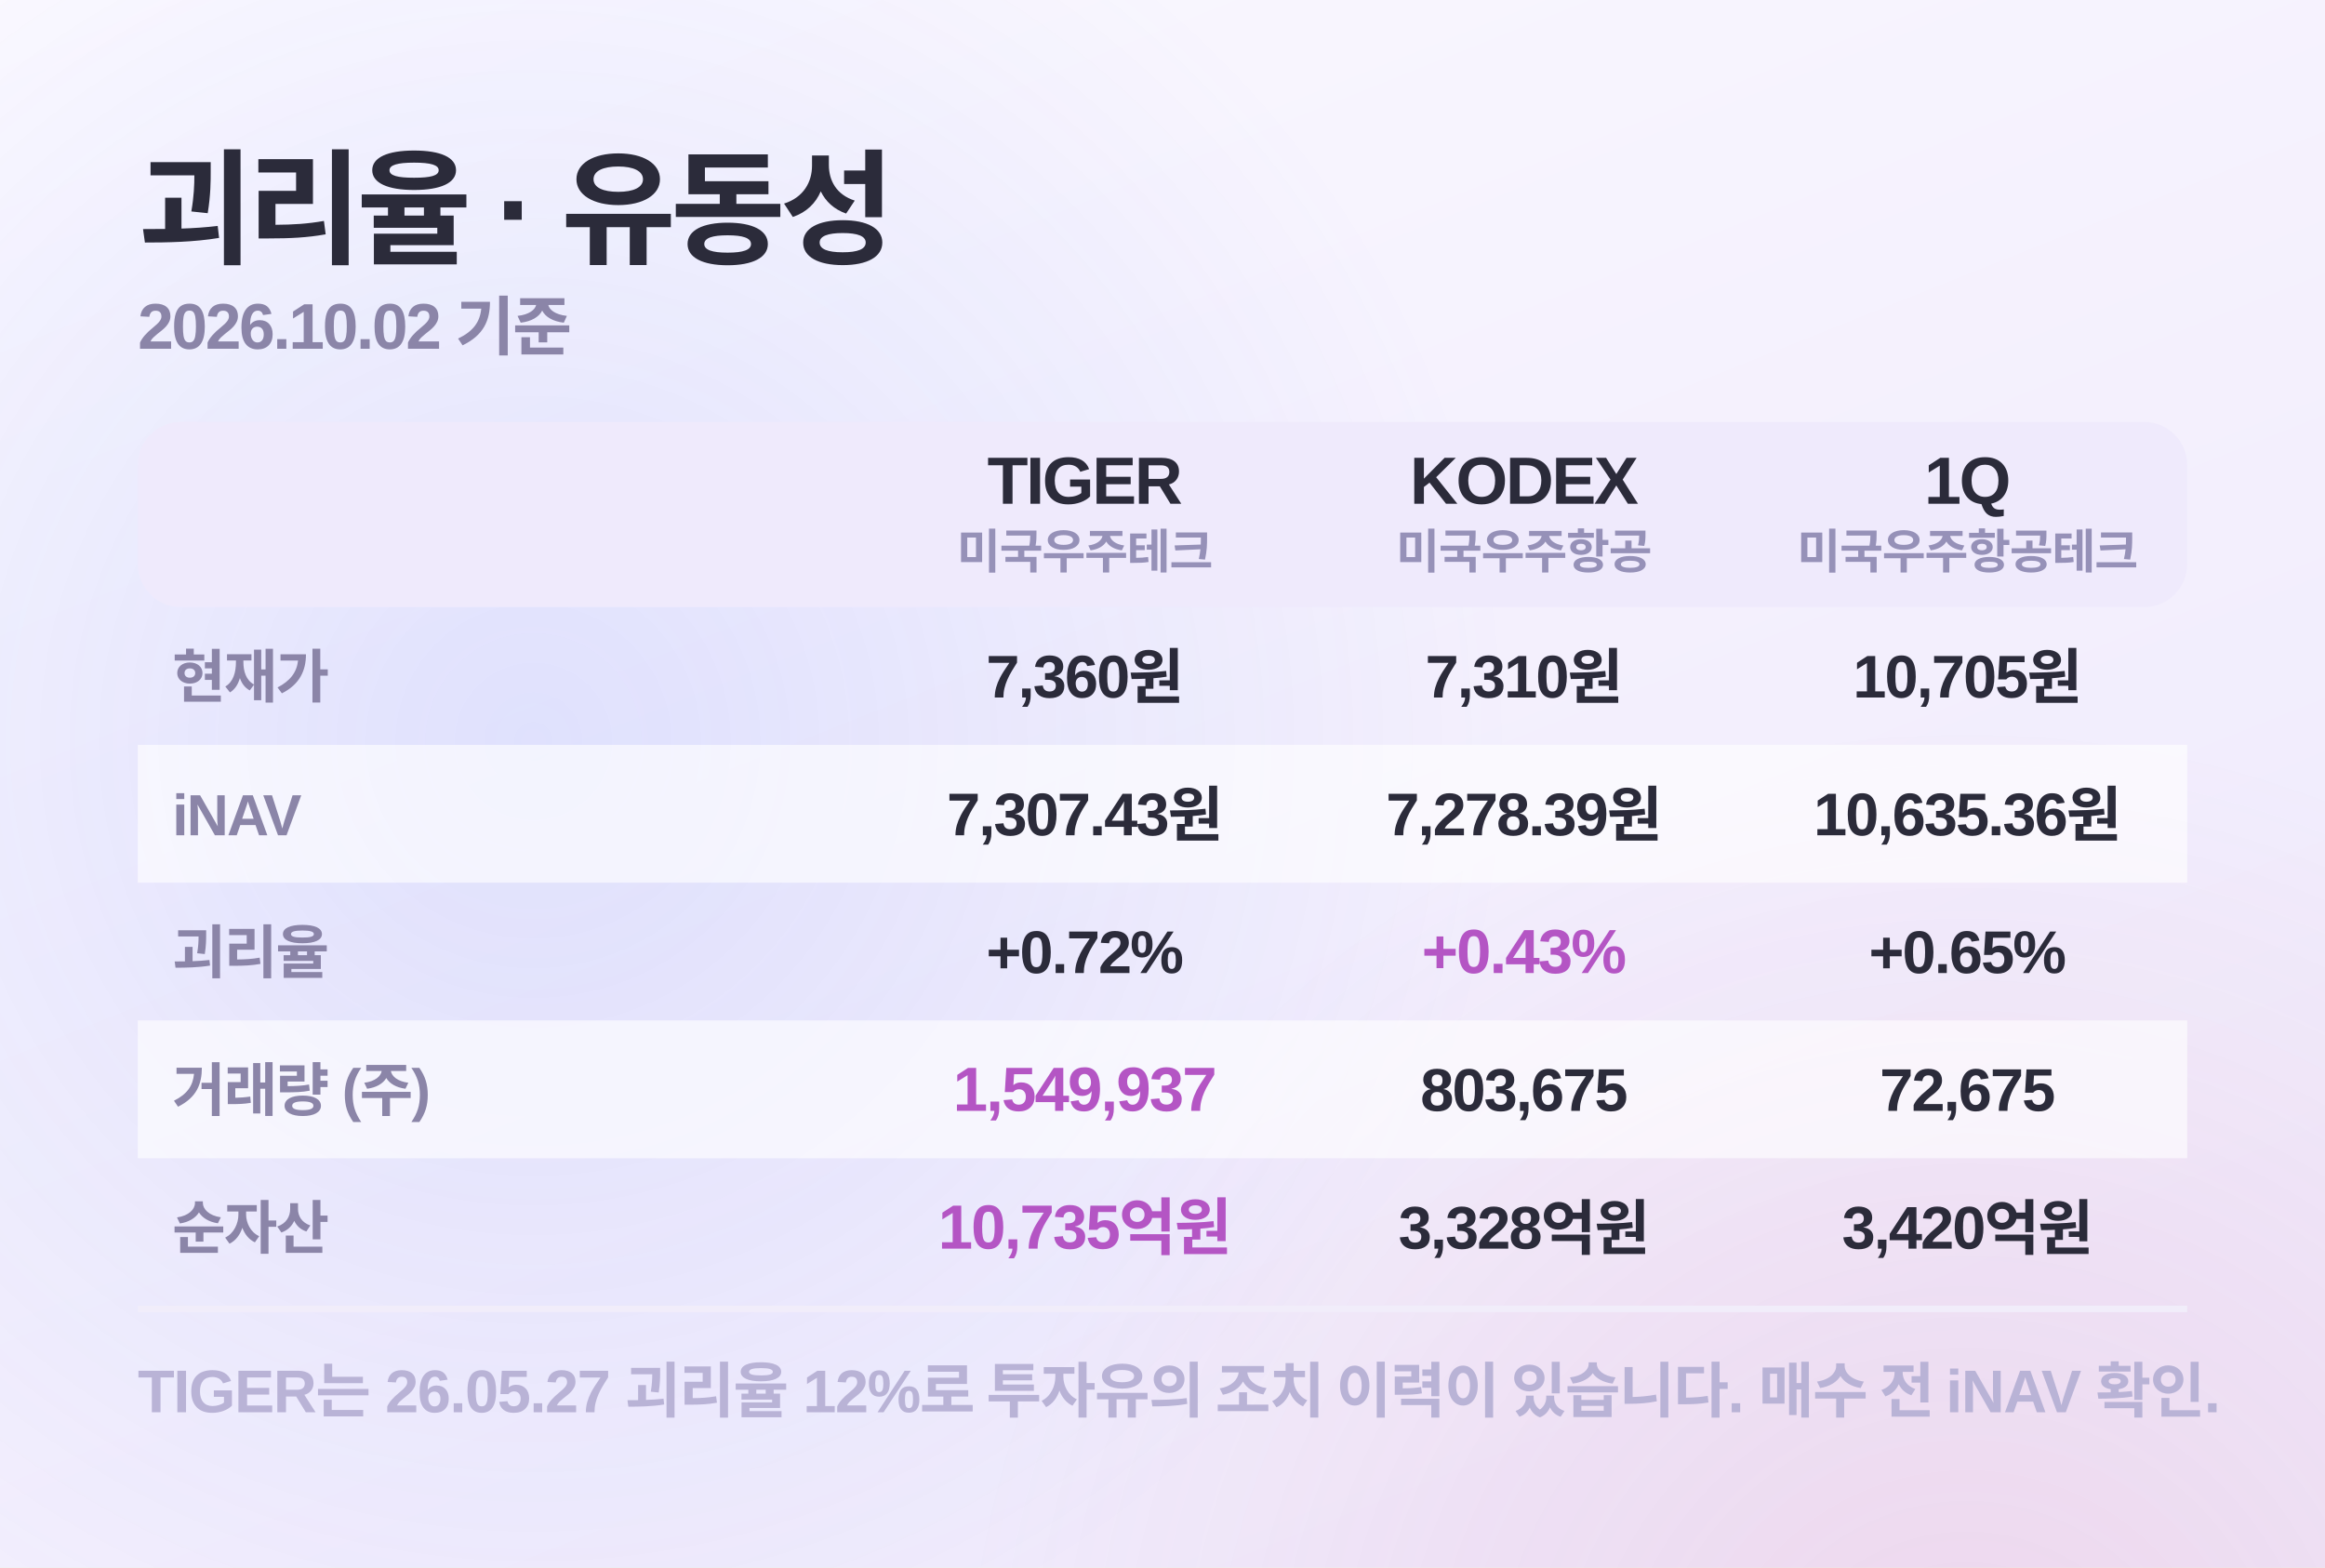
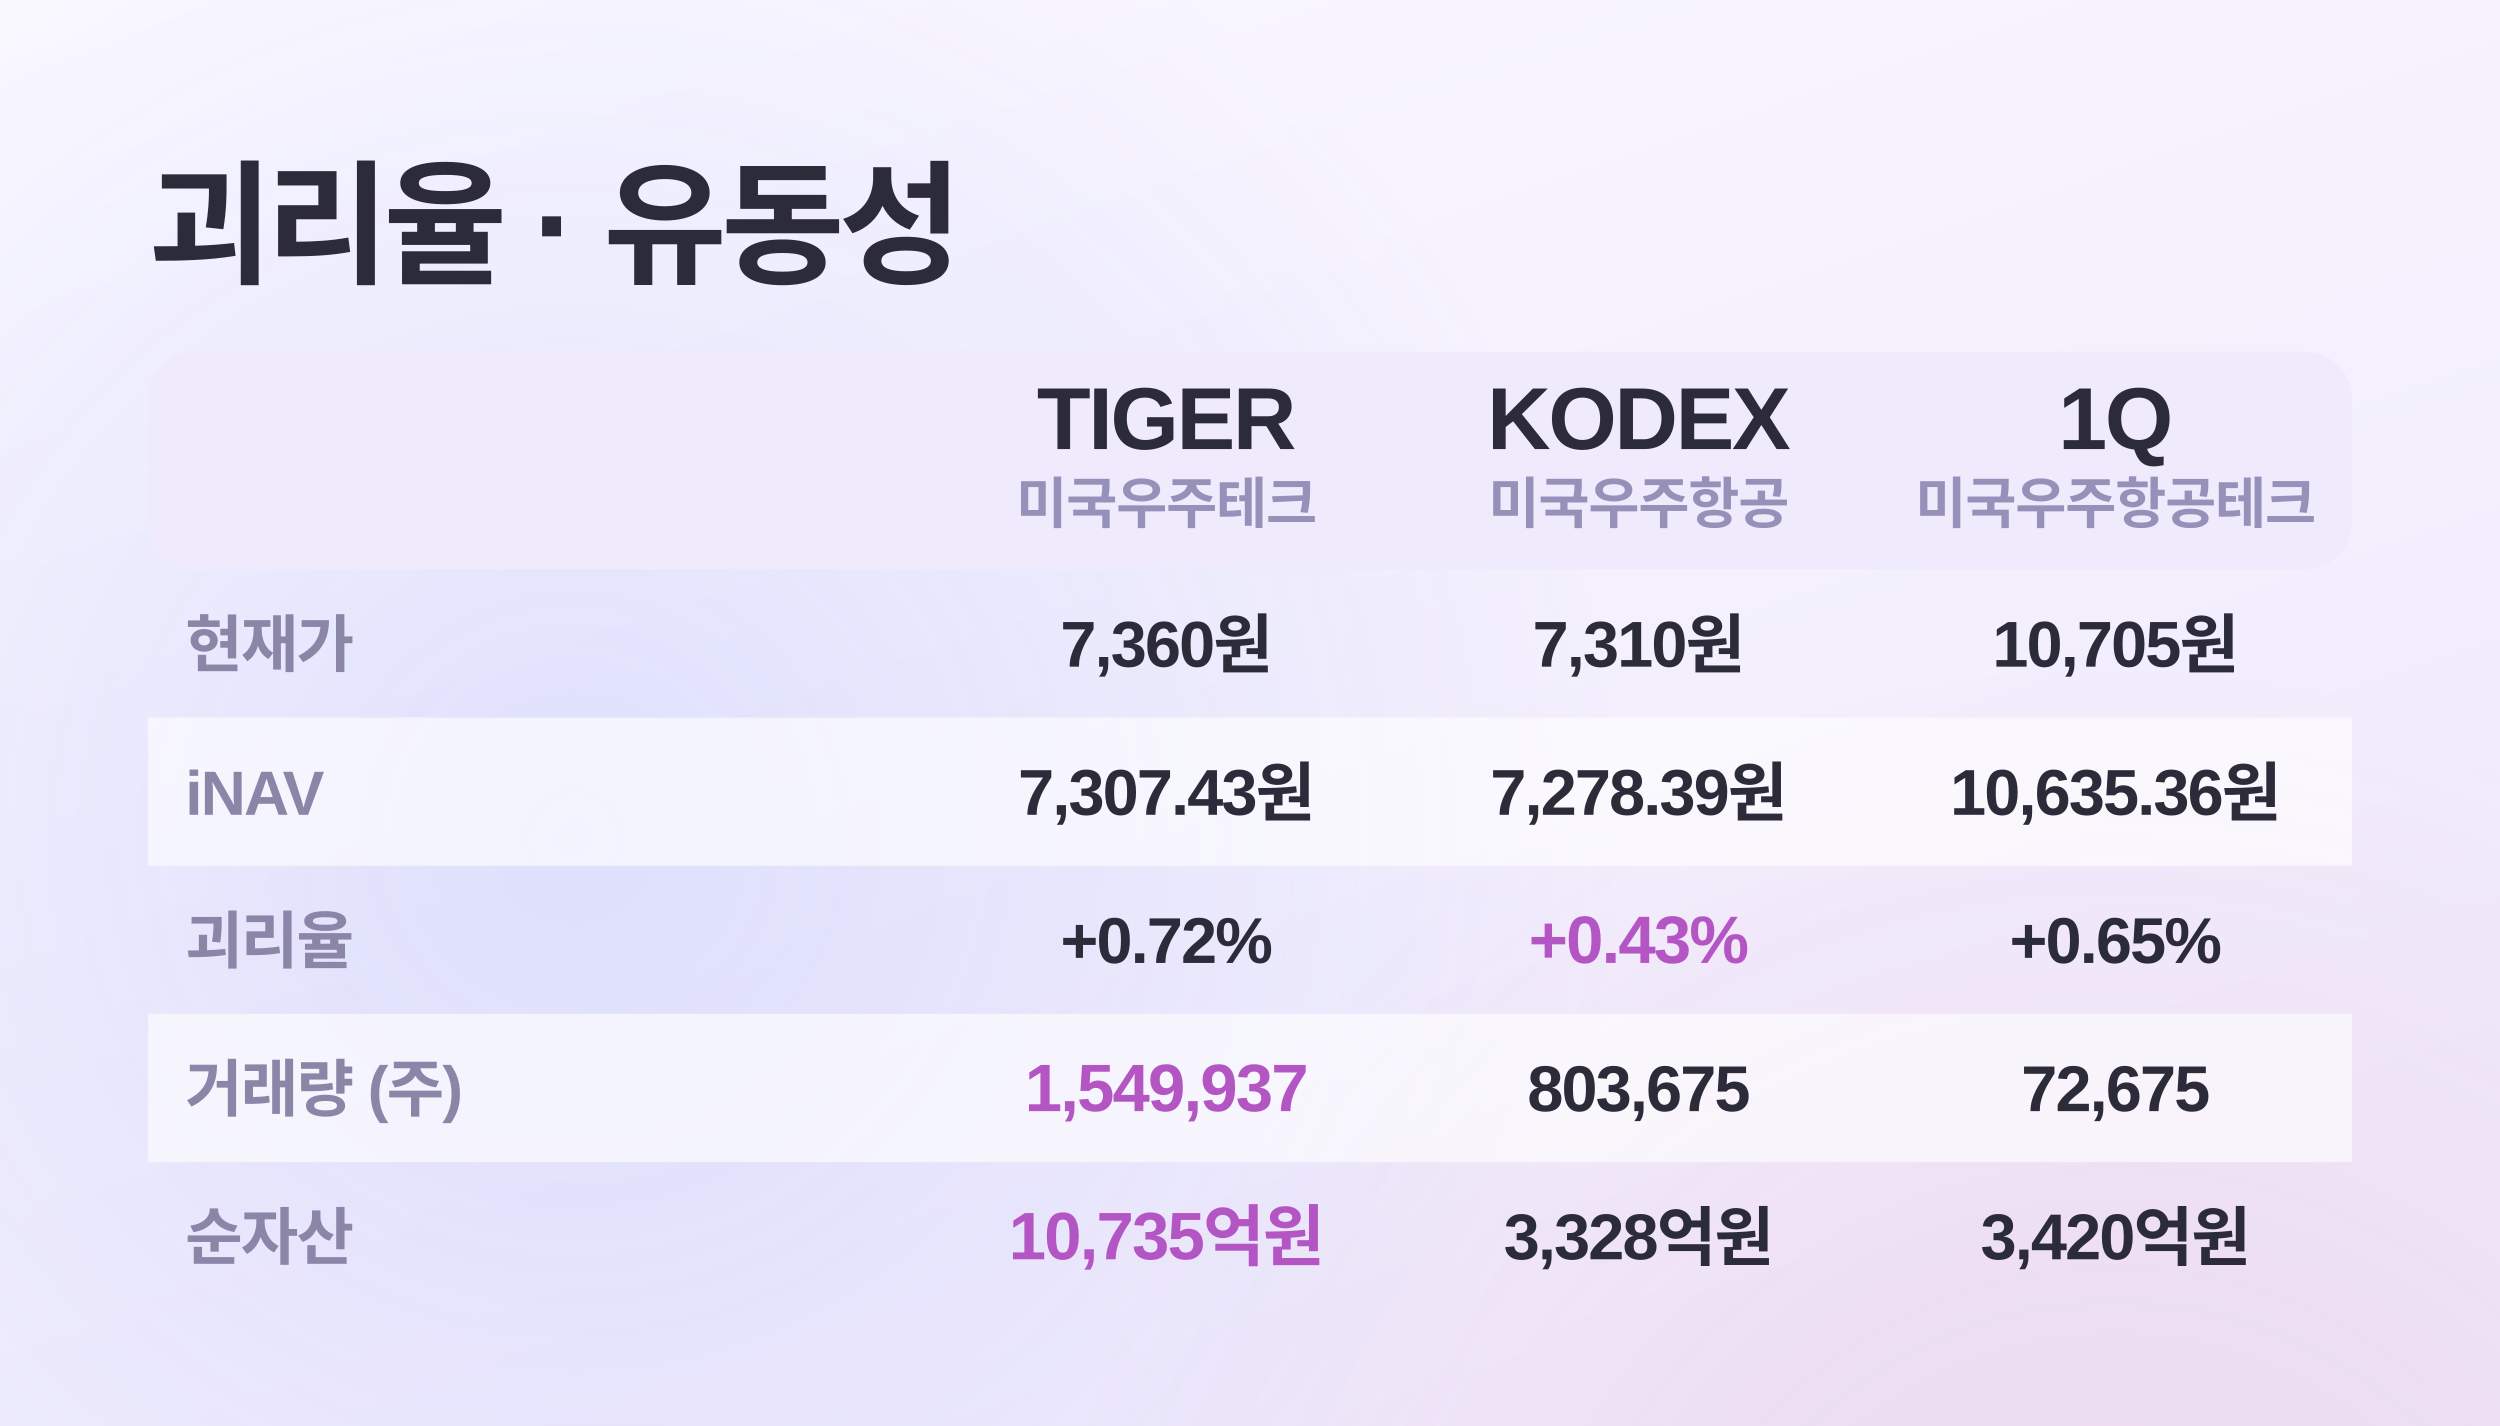
- <svg xmlns="http://www.w3.org/2000/svg" width="1080" height="728" viewBox="0 0 1080 728" role="img">
+ <svg xmlns="http://www.w3.org/2000/svg" width="1080" height="616" viewBox="0 0 1080 616" role="img">
  <defs>
    <linearGradient id="bg" x1="0" y1="0" x2="0.6" y2="1">
      <stop offset="0" stop-color="#FBF9FF" />
      <stop offset="1" stop-color="#EFEAFC" />
    </linearGradient>
    <linearGradient id="line" x1="0" y1="0" x2="1" y2="0">
      <stop offset="0" stop-color="#4A6CF7" />
      <stop offset="0.5" stop-color="#B455C4" />
      <stop offset="1" stop-color="#E0568A" />
    </linearGradient>
    <radialGradient id="m1" cx="0.5" cy="0.5" r="0.5">
      <stop offset="0" stop-color="#4A6CF7" stop-opacity="0.13" />
      <stop offset="1" stop-color="#4A6CF7" stop-opacity="0" />
    </radialGradient>
    <radialGradient id="m2" cx="0.5" cy="0.5" r="0.5">
      <stop offset="0" stop-color="#E0568A" stop-opacity="0.13" />
      <stop offset="1" stop-color="#E0568A" stop-opacity="0" />
    </radialGradient>
  </defs>
-   <rect width="1080" height="728" fill="url(#bg)" />
-   <rect x="-205" y="-109" width="907" height="907" fill="url(#m1)" />
-   <rect x="443" y="335" width="940" height="940" fill="url(#m2)" />
+   <rect width="1080" height="616" fill="url(#bg)" />
+   <rect x="-205" y="-92" width="907" height="907" fill="url(#m1)" />
+   <rect x="443" y="283" width="940" height="940" fill="url(#m2)" />
  <g font-family="Pretendard, Poppins, Arial, sans-serif">
    <text x="64" y="118" font-size="58" font-weight="700" letter-spacing="-2.5" fill="#2B2B3A">괴리율 · 유동성</text>
-     <text x="64" y="162" font-size="30" font-weight="600" letter-spacing="-1" fill="#8B85A8">2026.10.02 기준</text>
-     <rect x="64" y="196" width="952" height="86" rx="20" fill="#EFEAFC" />
-     <text x="504" y="234" text-anchor="middle" font-size="31" font-weight="700" letter-spacing="-1" fill="#2B2B3A">TIGER</text>
-     <text x="504" y="264" text-anchor="middle" font-size="22" font-weight="600" letter-spacing="-0.5" fill="#9691B8">미국우주테크</text>
-     <text x="708" y="234" text-anchor="middle" font-size="31" font-weight="700" letter-spacing="-1" fill="#2B2B3A">KODEX</text>
-     <text x="708" y="264" text-anchor="middle" font-size="22" font-weight="600" letter-spacing="-0.5" fill="#9691B8">미국우주항공</text>
-     <text x="914" y="234" text-anchor="middle" font-size="31" font-weight="700" letter-spacing="-1" fill="#2B2B3A">1Q</text>
-     <text x="914" y="264" text-anchor="middle" font-size="22" font-weight="600" letter-spacing="-0.5" fill="#9691B8">미국우주항공테크</text>
-     <text x="80" y="324" font-size="27" font-weight="600" letter-spacing="-0.8" fill="#8B85A8">현재가</text>
-     <text x="504" y="324" text-anchor="middle" font-size="28" font-weight="700" letter-spacing="-0.8" fill="#2B2B3A">7,360원</text>
-     <text x="708" y="324" text-anchor="middle" font-size="28" font-weight="700" letter-spacing="-0.8" fill="#2B2B3A">7,310원</text>
-     <text x="914" y="324" text-anchor="middle" font-size="28" font-weight="700" letter-spacing="-0.8" fill="#2B2B3A">10,705원</text>
-     <rect x="64" y="346" width="952" height="64" fill="#FFFFFF" opacity="0.62" />
-     <text x="80" y="388" font-size="27" font-weight="600" letter-spacing="-0.8" fill="#8B85A8">iNAV</text>
-     <text x="504" y="388" text-anchor="middle" font-size="28" font-weight="700" letter-spacing="-0.8" fill="#2B2B3A">7,307.43원</text>
-     <text x="708" y="388" text-anchor="middle" font-size="28" font-weight="700" letter-spacing="-0.8" fill="#2B2B3A">7,278.39원</text>
-     <text x="914" y="388" text-anchor="middle" font-size="28" font-weight="700" letter-spacing="-0.8" fill="#2B2B3A">10,635.36원</text>
-     <text x="80" y="452" font-size="27" font-weight="600" letter-spacing="-0.8" fill="#8B85A8">괴리율</text>
-     <text x="504" y="452" text-anchor="middle" font-size="28" font-weight="700" letter-spacing="-0.8" fill="#2B2B3A">+0.72%</text>
-     <text x="708" y="452" text-anchor="middle" font-size="29" font-weight="700" letter-spacing="-0.8" fill="#B455C4">+0.43%</text>
-     <text x="914" y="452" text-anchor="middle" font-size="28" font-weight="700" letter-spacing="-0.8" fill="#2B2B3A">+0.65%</text>
-     <rect x="64" y="474" width="952" height="64" fill="#FFFFFF" opacity="0.62" />
-     <text x="80" y="516" font-size="27" font-weight="600" letter-spacing="-0.8" fill="#8B85A8">거래량 (주)</text>
-     <text x="504" y="516" text-anchor="middle" font-size="29" font-weight="700" letter-spacing="-0.8" fill="#B455C4">1,549,937</text>
-     <text x="708" y="516" text-anchor="middle" font-size="28" font-weight="700" letter-spacing="-0.8" fill="#2B2B3A">803,675</text>
-     <text x="914" y="516" text-anchor="middle" font-size="28" font-weight="700" letter-spacing="-0.8" fill="#2B2B3A">72,675</text>
-     <text x="80" y="580" font-size="27" font-weight="600" letter-spacing="-0.8" fill="#8B85A8">순자산</text>
-     <text x="504" y="580" text-anchor="middle" font-size="29" font-weight="700" letter-spacing="-0.8" fill="#B455C4">10,735억원</text>
-     <text x="708" y="580" text-anchor="middle" font-size="28" font-weight="700" letter-spacing="-0.8" fill="#2B2B3A">3,328억원</text>
-     <text x="914" y="580" text-anchor="middle" font-size="28" font-weight="700" letter-spacing="-0.8" fill="#2B2B3A">3,420억원</text>
-     <line x1="64" y1="608" x2="1016" y2="608" stroke="#F1EDFA" stroke-width="3" />
-     <text x="64" y="656" font-size="28" font-weight="600" letter-spacing="-0.6" fill="#B9B3D6">TIGER는 26.05.27 괴리율 12%로 투자유의 조치 이력이 있습니다. 매수 전 iNAV 확인.</text>
+     <rect x="64" y="152" width="952" height="94" rx="20" fill="#EFEAFC" />
+     <text x="504" y="194" text-anchor="middle" font-size="38" font-weight="700" letter-spacing="-1" fill="#2B2B3A">TIGER</text>
+     <text x="504" y="226" text-anchor="middle" font-size="24" font-weight="600" letter-spacing="-0.5" fill="#9691B8">미국우주테크</text>
+     <text x="708" y="194" text-anchor="middle" font-size="38" font-weight="700" letter-spacing="-1" fill="#2B2B3A">KODEX</text>
+     <text x="708" y="226" text-anchor="middle" font-size="24" font-weight="600" letter-spacing="-0.5" fill="#9691B8">미국우주항공</text>
+     <text x="914" y="194" text-anchor="middle" font-size="38" font-weight="700" letter-spacing="-1" fill="#2B2B3A">1Q</text>
+     <text x="914" y="226" text-anchor="middle" font-size="24" font-weight="600" letter-spacing="-0.5" fill="#9691B8">미국우주항공테크</text>
+     <text x="80" y="288" font-size="27" font-weight="600" letter-spacing="-0.8" fill="#8B85A8">현재가</text>
+     <text x="504" y="288" text-anchor="middle" font-size="28" font-weight="700" letter-spacing="-0.8" fill="#2B2B3A">7,360원</text>
+     <text x="708" y="288" text-anchor="middle" font-size="28" font-weight="700" letter-spacing="-0.8" fill="#2B2B3A">7,310원</text>
+     <text x="914" y="288" text-anchor="middle" font-size="28" font-weight="700" letter-spacing="-0.8" fill="#2B2B3A">10,705원</text>
+     <rect x="64" y="310" width="952" height="64" fill="#FFFFFF" opacity="0.62" />
+     <text x="80" y="352" font-size="27" font-weight="600" letter-spacing="-0.8" fill="#8B85A8">iNAV</text>
+     <text x="504" y="352" text-anchor="middle" font-size="28" font-weight="700" letter-spacing="-0.8" fill="#2B2B3A">7,307.43원</text>
+     <text x="708" y="352" text-anchor="middle" font-size="28" font-weight="700" letter-spacing="-0.8" fill="#2B2B3A">7,278.39원</text>
+     <text x="914" y="352" text-anchor="middle" font-size="28" font-weight="700" letter-spacing="-0.8" fill="#2B2B3A">10,635.36원</text>
+     <text x="80" y="416" font-size="27" font-weight="600" letter-spacing="-0.8" fill="#8B85A8">괴리율</text>
+     <text x="504" y="416" text-anchor="middle" font-size="28" font-weight="700" letter-spacing="-0.8" fill="#2B2B3A">+0.72%</text>
+     <text x="708" y="416" text-anchor="middle" font-size="29" font-weight="700" letter-spacing="-0.8" fill="#B455C4">+0.43%</text>
+     <text x="914" y="416" text-anchor="middle" font-size="28" font-weight="700" letter-spacing="-0.8" fill="#2B2B3A">+0.65%</text>
+     <rect x="64" y="438" width="952" height="64" fill="#FFFFFF" opacity="0.62" />
+     <text x="80" y="480" font-size="27" font-weight="600" letter-spacing="-0.8" fill="#8B85A8">거래량 (주)</text>
+     <text x="504" y="480" text-anchor="middle" font-size="29" font-weight="700" letter-spacing="-0.8" fill="#B455C4">1,549,937</text>
+     <text x="708" y="480" text-anchor="middle" font-size="28" font-weight="700" letter-spacing="-0.8" fill="#2B2B3A">803,675</text>
+     <text x="914" y="480" text-anchor="middle" font-size="28" font-weight="700" letter-spacing="-0.8" fill="#2B2B3A">72,675</text>
+     <text x="80" y="544" font-size="27" font-weight="600" letter-spacing="-0.8" fill="#8B85A8">순자산</text>
+     <text x="504" y="544" text-anchor="middle" font-size="29" font-weight="700" letter-spacing="-0.8" fill="#B455C4">10,735억원</text>
+     <text x="708" y="544" text-anchor="middle" font-size="28" font-weight="700" letter-spacing="-0.8" fill="#2B2B3A">3,328억원</text>
+     <text x="914" y="544" text-anchor="middle" font-size="28" font-weight="700" letter-spacing="-0.8" fill="#2B2B3A">3,420억원</text>
  </g>
</svg>
